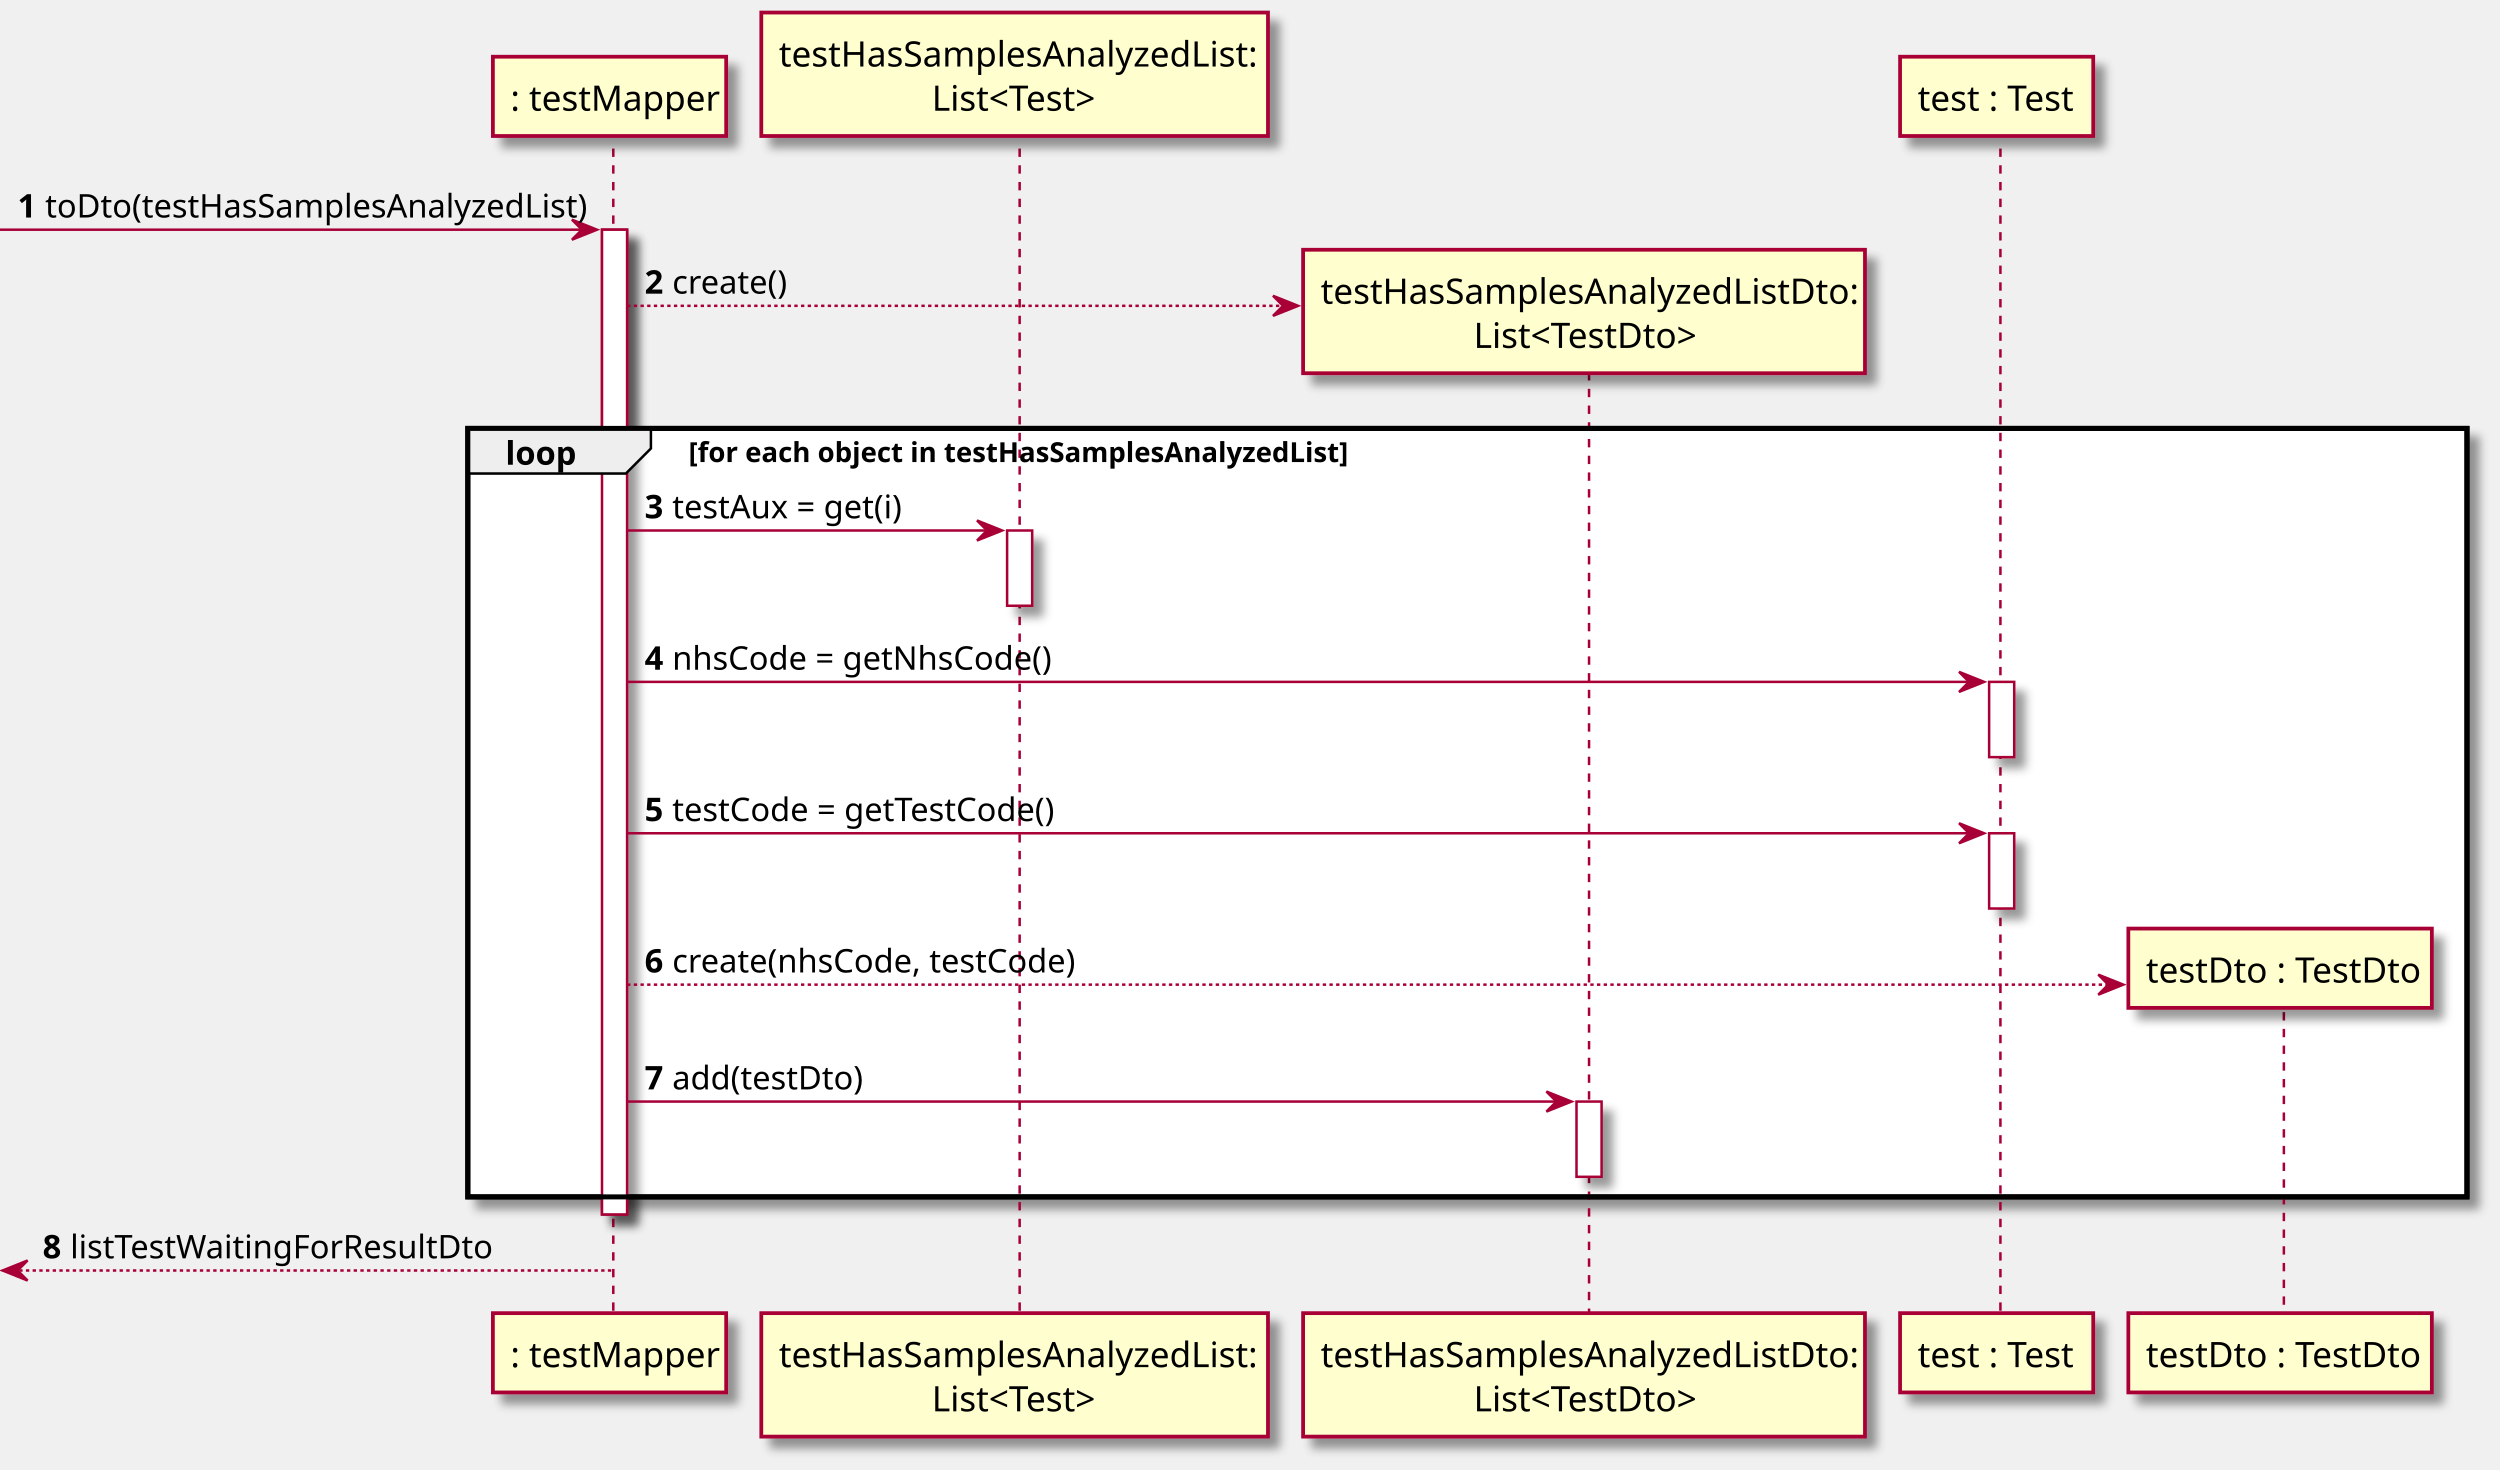
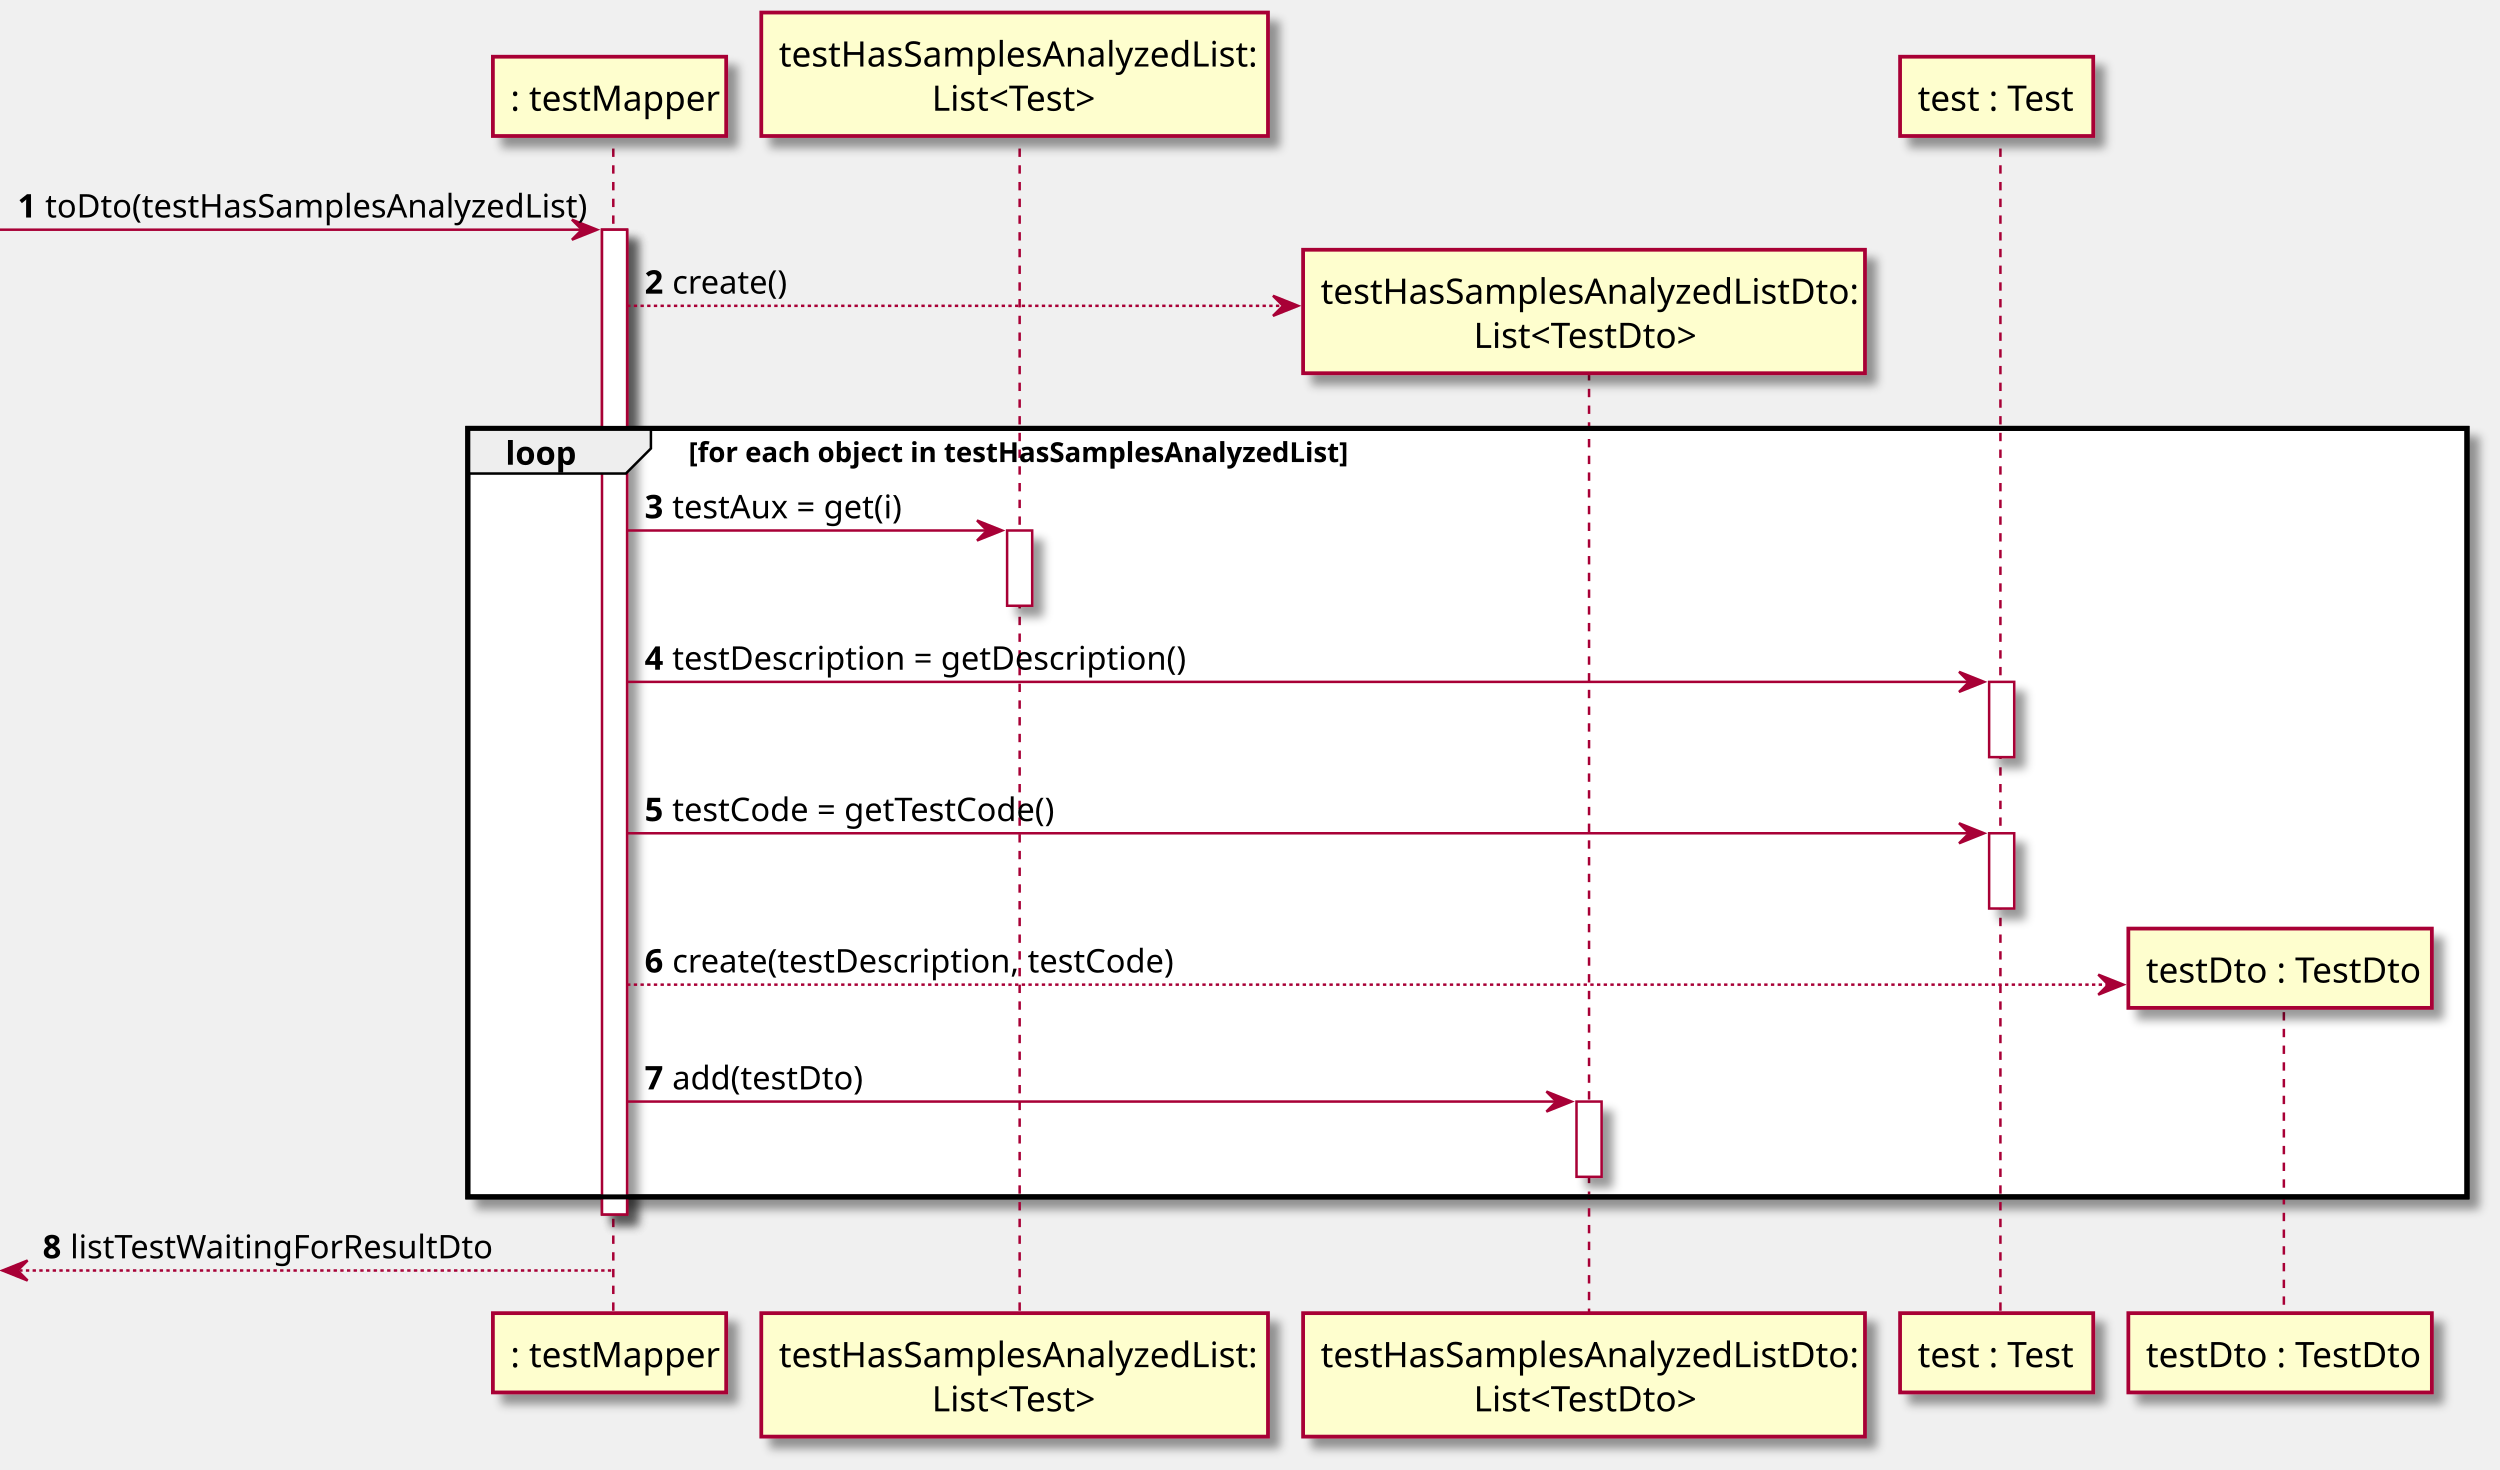
<svg xmlns="http://www.w3.org/2000/svg" contentScriptType="application/ecmascript" contentStyleType="text/css" height="879px" preserveAspectRatio="none" style="width:1495px;height:879px;" version="1.1" viewBox="0 0 1495 879" width="1495.5px" zoomAndPan="magnify">
  <defs>
-     <filter height="300%" id="fc0rxyaay3fv2" width="300%" x="-1" y="-1">
+     <filter height="300%" id="f1i9vw4fb6ahg8" width="300%" x="-1" y="-1">
      <feGaussianBlur result="blurOut" stdDeviation="3.0" />
      <feColorMatrix in="blurOut" result="blurOut2" type="matrix" values="0 0 0 0 0 0 0 0 0 0 0 0 0 0 0 0 0 0 .4 0" />
      <feOffset dx="6.0" dy="6.0" in="blurOut2" result="blurOut3" />
      <feBlend in="SourceGraphic" in2="blurOut3" mode="normal" />
    </filter>
  </defs>
  <g>
-     <rect fill="#FFFFFF" filter="url(#fc0rxyaay3fv2)" height="588.879" style="stroke:#A80036;stroke-width:1.5;" width="15" x="360" y="137.356" />
-     <rect fill="#FFFFFF" filter="url(#fc0rxyaay3fv2)" height="45" style="stroke:#A80036;stroke-width:1.5;" width="15" x="602.25" y="317.238" />
-     <rect fill="#FFFFFF" filter="url(#fc0rxyaay3fv2)" height="45" style="stroke:#A80036;stroke-width:1.5;" width="15" x="942.75" y="658.734" />
-     <rect fill="#FFFFFF" filter="url(#fc0rxyaay3fv2)" height="45" style="stroke:#A80036;stroke-width:1.5;" width="15" x="1189.5" y="407.766" />
-     <rect fill="#FFFFFF" filter="url(#fc0rxyaay3fv2)" height="45" style="stroke:#A80036;stroke-width:1.5;" width="15" x="1189.5" y="498.293" />
-     <rect fill="#FFFFFF" filter="url(#fc0rxyaay3fv2)" height="459.551" style="stroke:#000000;stroke-width:3.0;" width="1195.5" x="279.75" y="256.184" />
+     <rect fill="#FFFFFF" filter="url(#f1i9vw4fb6ahg8)" height="588.879" style="stroke:#A80036;stroke-width:1.5;" width="15" x="360" y="137.356" />
+     <rect fill="#FFFFFF" filter="url(#f1i9vw4fb6ahg8)" height="45" style="stroke:#A80036;stroke-width:1.5;" width="15" x="602.25" y="317.238" />
+     <rect fill="#FFFFFF" filter="url(#f1i9vw4fb6ahg8)" height="45" style="stroke:#A80036;stroke-width:1.5;" width="15" x="942.75" y="658.734" />
+     <rect fill="#FFFFFF" filter="url(#f1i9vw4fb6ahg8)" height="45" style="stroke:#A80036;stroke-width:1.5;" width="15" x="1189.5" y="407.766" />
+     <rect fill="#FFFFFF" filter="url(#f1i9vw4fb6ahg8)" height="45" style="stroke:#A80036;stroke-width:1.5;" width="15" x="1189.5" y="498.293" />
+     <rect fill="#FFFFFF" filter="url(#f1i9vw4fb6ahg8)" height="459.551" style="stroke:#000000;stroke-width:3.0;" width="1195.5" x="279.75" y="256.184" />
    <line style="stroke:#A80036;stroke-width:1.5;stroke-dasharray:5.0,5.0;" x1="366.75" x2="366.75" y1="88.828" y2="786.762" />
    <line style="stroke:#A80036;stroke-width:1.5;stroke-dasharray:5.0,5.0;" x1="609.75" x2="609.75" y1="88.828" y2="786.762" />
    <line style="stroke:#A80036;stroke-width:1.5;stroke-dasharray:5.0,5.0;" x1="950.25" x2="950.25" y1="212.519" y2="786.762" />
    <line style="stroke:#A80036;stroke-width:1.5;stroke-dasharray:5.0,5.0;" x1="1196.25" x2="1196.25" y1="88.828" y2="786.762" />
    <line style="stroke:#A80036;stroke-width:1.5;stroke-dasharray:5.0,5.0;" x1="1365.75" x2="1365.75" y1="605.25" y2="786.762" />
-     <rect fill="#FEFECE" filter="url(#fc0rxyaay3fv2)" height="47.414" style="stroke:#A80036;stroke-width:2.25;" width="139.5" x="294.75" y="33.914" />
+     <rect fill="#FEFECE" filter="url(#f1i9vw4fb6ahg8)" height="47.414" style="stroke:#A80036;stroke-width:2.25;" width="139.5" x="294.75" y="33.914" />
    <text fill="#000000" font-family="sans-serif" font-size="21" lengthAdjust="spacing" textLength="118.5" x="305.25" y="66.214">: testMapper</text>
-     <rect fill="#FEFECE" filter="url(#fc0rxyaay3fv2)" height="47.414" style="stroke:#A80036;stroke-width:2.25;" width="139.5" x="294.75" y="785.262" />
+     <rect fill="#FEFECE" filter="url(#f1i9vw4fb6ahg8)" height="47.414" style="stroke:#A80036;stroke-width:2.25;" width="139.5" x="294.75" y="785.262" />
    <text fill="#000000" font-family="sans-serif" font-size="21" lengthAdjust="spacing" textLength="118.5" x="305.25" y="817.562">: testMapper</text>
-     <rect fill="#FEFECE" filter="url(#fc0rxyaay3fv2)" height="73.828" style="stroke:#A80036;stroke-width:2.25;" width="303" x="455.25" y="7.5" />
+     <rect fill="#FEFECE" filter="url(#f1i9vw4fb6ahg8)" height="73.828" style="stroke:#A80036;stroke-width:2.25;" width="303" x="455.25" y="7.5" />
    <text fill="#000000" font-family="sans-serif" font-size="21" lengthAdjust="spacing" textLength="276" x="465.75" y="39.8">testHasSamplesAnalyzedList:</text>
    <text fill="#000000" font-family="sans-serif" font-size="21" lengthAdjust="spacing" textLength="99" x="557.25" y="66.214">List&lt;Test&gt;</text>
-     <rect fill="#FEFECE" filter="url(#fc0rxyaay3fv2)" height="73.828" style="stroke:#A80036;stroke-width:2.25;" width="303" x="455.25" y="785.262" />
+     <rect fill="#FEFECE" filter="url(#f1i9vw4fb6ahg8)" height="73.828" style="stroke:#A80036;stroke-width:2.25;" width="303" x="455.25" y="785.262" />
    <text fill="#000000" font-family="sans-serif" font-size="21" lengthAdjust="spacing" textLength="276" x="465.75" y="817.562">testHasSamplesAnalyzedList:</text>
    <text fill="#000000" font-family="sans-serif" font-size="21" lengthAdjust="spacing" textLength="99" x="557.25" y="843.976">List&lt;Test&gt;</text>
-     <rect fill="#FEFECE" filter="url(#fc0rxyaay3fv2)" height="73.828" style="stroke:#A80036;stroke-width:2.25;" width="336" x="779.25" y="785.262" />
+     <rect fill="#FEFECE" filter="url(#f1i9vw4fb6ahg8)" height="73.828" style="stroke:#A80036;stroke-width:2.25;" width="336" x="779.25" y="785.262" />
    <text fill="#000000" font-family="sans-serif" font-size="21" lengthAdjust="spacing" textLength="309" x="789.75" y="817.562">testHasSamplesAnalyzedListDto:</text>
    <text fill="#000000" font-family="sans-serif" font-size="21" lengthAdjust="spacing" textLength="132" x="881.25" y="843.976">List&lt;TestDto&gt;</text>
-     <rect fill="#FEFECE" filter="url(#fc0rxyaay3fv2)" height="47.414" style="stroke:#A80036;stroke-width:2.25;" width="115.5" x="1136.25" y="33.914" />
+     <rect fill="#FEFECE" filter="url(#f1i9vw4fb6ahg8)" height="47.414" style="stroke:#A80036;stroke-width:2.25;" width="115.5" x="1136.25" y="33.914" />
    <text fill="#000000" font-family="sans-serif" font-size="21" lengthAdjust="spacing" textLength="94.5" x="1146.75" y="66.214">test : Test</text>
-     <rect fill="#FEFECE" filter="url(#fc0rxyaay3fv2)" height="47.414" style="stroke:#A80036;stroke-width:2.25;" width="115.5" x="1136.25" y="785.262" />
+     <rect fill="#FEFECE" filter="url(#f1i9vw4fb6ahg8)" height="47.414" style="stroke:#A80036;stroke-width:2.25;" width="115.5" x="1136.25" y="785.262" />
    <text fill="#000000" font-family="sans-serif" font-size="21" lengthAdjust="spacing" textLength="94.5" x="1146.75" y="817.562">test : Test</text>
-     <rect fill="#FEFECE" filter="url(#fc0rxyaay3fv2)" height="47.414" style="stroke:#A80036;stroke-width:2.25;" width="181.5" x="1272.75" y="785.262" />
+     <rect fill="#FEFECE" filter="url(#f1i9vw4fb6ahg8)" height="47.414" style="stroke:#A80036;stroke-width:2.25;" width="181.5" x="1272.75" y="785.262" />
    <text fill="#000000" font-family="sans-serif" font-size="21" lengthAdjust="spacing" textLength="160.5" x="1283.25" y="817.562">testDto : TestDto</text>
-     <rect fill="#FFFFFF" filter="url(#fc0rxyaay3fv2)" height="588.879" style="stroke:#A80036;stroke-width:1.5;" width="15" x="360" y="137.356" />
-     <rect fill="#FFFFFF" filter="url(#fc0rxyaay3fv2)" height="45" style="stroke:#A80036;stroke-width:1.5;" width="15" x="602.25" y="317.238" />
-     <rect fill="#FFFFFF" filter="url(#fc0rxyaay3fv2)" height="45" style="stroke:#A80036;stroke-width:1.5;" width="15" x="942.75" y="658.734" />
-     <rect fill="#FFFFFF" filter="url(#fc0rxyaay3fv2)" height="45" style="stroke:#A80036;stroke-width:1.5;" width="15" x="1189.5" y="407.766" />
-     <rect fill="#FFFFFF" filter="url(#fc0rxyaay3fv2)" height="45" style="stroke:#A80036;stroke-width:1.5;" width="15" x="1189.5" y="498.293" />
+     <rect fill="#FFFFFF" filter="url(#f1i9vw4fb6ahg8)" height="588.879" style="stroke:#A80036;stroke-width:1.5;" width="15" x="360" y="137.356" />
+     <rect fill="#FFFFFF" filter="url(#f1i9vw4fb6ahg8)" height="45" style="stroke:#A80036;stroke-width:1.5;" width="15" x="602.25" y="317.238" />
+     <rect fill="#FFFFFF" filter="url(#f1i9vw4fb6ahg8)" height="45" style="stroke:#A80036;stroke-width:1.5;" width="15" x="942.75" y="658.734" />
+     <rect fill="#FFFFFF" filter="url(#f1i9vw4fb6ahg8)" height="45" style="stroke:#A80036;stroke-width:1.5;" width="15" x="1189.5" y="407.766" />
+     <rect fill="#FFFFFF" filter="url(#f1i9vw4fb6ahg8)" height="45" style="stroke:#A80036;stroke-width:1.5;" width="15" x="1189.5" y="498.293" />
    <polygon fill="#A80036" points="342,131.356,357,137.356,342,143.356,348,137.356" style="stroke:#A80036;stroke-width:1.5;" />
    <line style="stroke:#A80036;stroke-width:1.5;" x1="0" x2="351" y1="137.356" y2="137.356" />
    <text fill="#000000" font-family="sans-serif" font-size="19.5" font-weight="bold" lengthAdjust="spacing" textLength="10.5" x="10.5" y="130.071">1</text>
    <text fill="#000000" font-family="sans-serif" font-size="19.5" lengthAdjust="spacing" textLength="315" x="27" y="130.071">toDto(testHasSamplesAnalyzedList)</text>
    <polygon fill="#A80036" points="761.25,176.883,776.25,182.883,761.25,188.883,767.25,182.883" style="stroke:#A80036;stroke-width:1.5;" />
    <line style="stroke:#A80036;stroke-width:1.5;stroke-dasharray:2.0,2.0;" x1="375" x2="770.25" y1="182.883" y2="182.883" />
    <text fill="#000000" font-family="sans-serif" font-size="19.5" font-weight="bold" lengthAdjust="spacing" textLength="10.5" x="385.5" y="175.598">2</text>
    <text fill="#000000" font-family="sans-serif" font-size="19.5" lengthAdjust="spacing" textLength="66" x="402" y="175.598">create()</text>
-     <rect fill="#FEFECE" filter="url(#fc0rxyaay3fv2)" height="73.828" style="stroke:#A80036;stroke-width:2.25;" width="336" x="779.25" y="149.356" />
+     <rect fill="#FEFECE" filter="url(#f1i9vw4fb6ahg8)" height="73.828" style="stroke:#A80036;stroke-width:2.25;" width="336" x="779.25" y="149.356" />
    <text fill="#000000" font-family="sans-serif" font-size="21" lengthAdjust="spacing" textLength="309" x="789.75" y="181.655">testHasSamplesAnalyzedListDto:</text>
    <text fill="#000000" font-family="sans-serif" font-size="21" lengthAdjust="spacing" textLength="132" x="881.25" y="208.069">List&lt;TestDto&gt;</text>
    <path d="M279.75,256.184 L389.25,256.184 L389.25,268.184 L374.25,283.184 L279.75,283.184 L279.75,256.184 " fill="#EEEEEE" style="stroke:#000000;stroke-width:1.5;" />
    <rect fill="none" height="459.551" style="stroke:#000000;stroke-width:3.0;" width="1195.5" x="279.75" y="256.184" />
    <text fill="#000000" font-family="sans-serif" font-size="19.5" font-weight="bold" lengthAdjust="spacing" textLength="42" x="302.25" y="277.926">loop</text>
    <text fill="#000000" font-family="sans-serif" font-size="16.5" font-weight="bold" lengthAdjust="spacing" textLength="400.5" x="411.75" y="276.312">[for each object in testHasSamplesAnalyzedList]</text>
    <polygon fill="#A80036" points="584.25,311.238,599.25,317.238,584.25,323.238,590.25,317.238" style="stroke:#A80036;stroke-width:1.5;" />
    <line style="stroke:#A80036;stroke-width:1.5;" x1="375" x2="593.25" y1="317.238" y2="317.238" />
    <text fill="#000000" font-family="sans-serif" font-size="19.5" font-weight="bold" lengthAdjust="spacing" textLength="10.5" x="385.5" y="309.954">3</text>
    <text fill="#000000" font-family="sans-serif" font-size="19.5" lengthAdjust="spacing" textLength="135" x="402" y="309.954">testAux = get(i)</text>
    <polygon fill="#A80036" points="1171.5,401.766,1186.5,407.766,1171.5,413.766,1177.5,407.766" style="stroke:#A80036;stroke-width:1.5;" />
    <line style="stroke:#A80036;stroke-width:1.5;" x1="375" x2="1180.5" y1="407.766" y2="407.766" />
    <text fill="#000000" font-family="sans-serif" font-size="19.5" font-weight="bold" lengthAdjust="spacing" textLength="10.5" x="385.5" y="400.481">4</text>
-     <text fill="#000000" font-family="sans-serif" font-size="19.5" lengthAdjust="spacing" textLength="219" x="402" y="400.481">nhsCode = getNhsCode()</text>
+     <text fill="#000000" font-family="sans-serif" font-size="19.5" lengthAdjust="spacing" textLength="291" x="402" y="400.481">testDescription = getDescription()</text>
    <polygon fill="#A80036" points="1171.5,492.293,1186.5,498.293,1171.5,504.293,1177.5,498.293" style="stroke:#A80036;stroke-width:1.5;" />
    <line style="stroke:#A80036;stroke-width:1.5;" x1="375" x2="1180.5" y1="498.293" y2="498.293" />
    <text fill="#000000" font-family="sans-serif" font-size="19.5" font-weight="bold" lengthAdjust="spacing" textLength="10.5" x="385.5" y="491.008">5</text>
    <text fill="#000000" font-family="sans-serif" font-size="19.5" lengthAdjust="spacing" textLength="223.5" x="402" y="491.008">testCode = getTestCode()</text>
    <polygon fill="#A80036" points="1254.75,582.82,1269.75,588.82,1254.75,594.82,1260.75,588.82" style="stroke:#A80036;stroke-width:1.5;" />
    <line style="stroke:#A80036;stroke-width:1.5;stroke-dasharray:2.0,2.0;" x1="375" x2="1263.75" y1="588.82" y2="588.82" />
    <text fill="#000000" font-family="sans-serif" font-size="19.5" font-weight="bold" lengthAdjust="spacing" textLength="10.5" x="385.5" y="581.536">6</text>
-     <text fill="#000000" font-family="sans-serif" font-size="19.5" lengthAdjust="spacing" textLength="232.5" x="402" y="581.536">create(nhsCode, testCode)</text>
-     <rect fill="#FEFECE" filter="url(#fc0rxyaay3fv2)" height="47.414" style="stroke:#A80036;stroke-width:2.25;" width="181.5" x="1272.75" y="555.293" />
+     <text fill="#000000" font-family="sans-serif" font-size="19.5" lengthAdjust="spacing" textLength="286.5" x="402" y="581.536">create(testDescription, testCode)</text>
+     <rect fill="#FEFECE" filter="url(#f1i9vw4fb6ahg8)" height="47.414" style="stroke:#A80036;stroke-width:2.25;" width="181.5" x="1272.75" y="555.293" />
    <text fill="#000000" font-family="sans-serif" font-size="21" lengthAdjust="spacing" textLength="160.5" x="1283.25" y="587.593">testDto : TestDto</text>
    <polygon fill="#A80036" points="924.75,652.734,939.75,658.734,924.75,664.734,930.75,658.734" style="stroke:#A80036;stroke-width:1.5;" />
    <line style="stroke:#A80036;stroke-width:1.5;" x1="375" x2="933.75" y1="658.734" y2="658.734" />
    <text fill="#000000" font-family="sans-serif" font-size="19.5" font-weight="bold" lengthAdjust="spacing" textLength="10.5" x="385.5" y="651.45">7</text>
    <text fill="#000000" font-family="sans-serif" font-size="19.5" lengthAdjust="spacing" textLength="106.5" x="402" y="651.45">add(testDto)</text>
    <polygon fill="#A80036" points="16.5,753.762,1.5,759.762,16.5,765.762,10.5,759.762" style="stroke:#A80036;stroke-width:1.5;" />
    <line style="stroke:#A80036;stroke-width:1.5;stroke-dasharray:2.0,2.0;" x1="7.5" x2="366" y1="759.762" y2="759.762" />
    <text fill="#000000" font-family="sans-serif" font-size="19.5" font-weight="bold" lengthAdjust="spacing" textLength="10.5" x="25.5" y="752.477">8</text>
    <text fill="#000000" font-family="sans-serif" font-size="19.5" lengthAdjust="spacing" textLength="243" x="42" y="752.477">listTestWaitingForResultDto</text>
  </g>
</svg>
